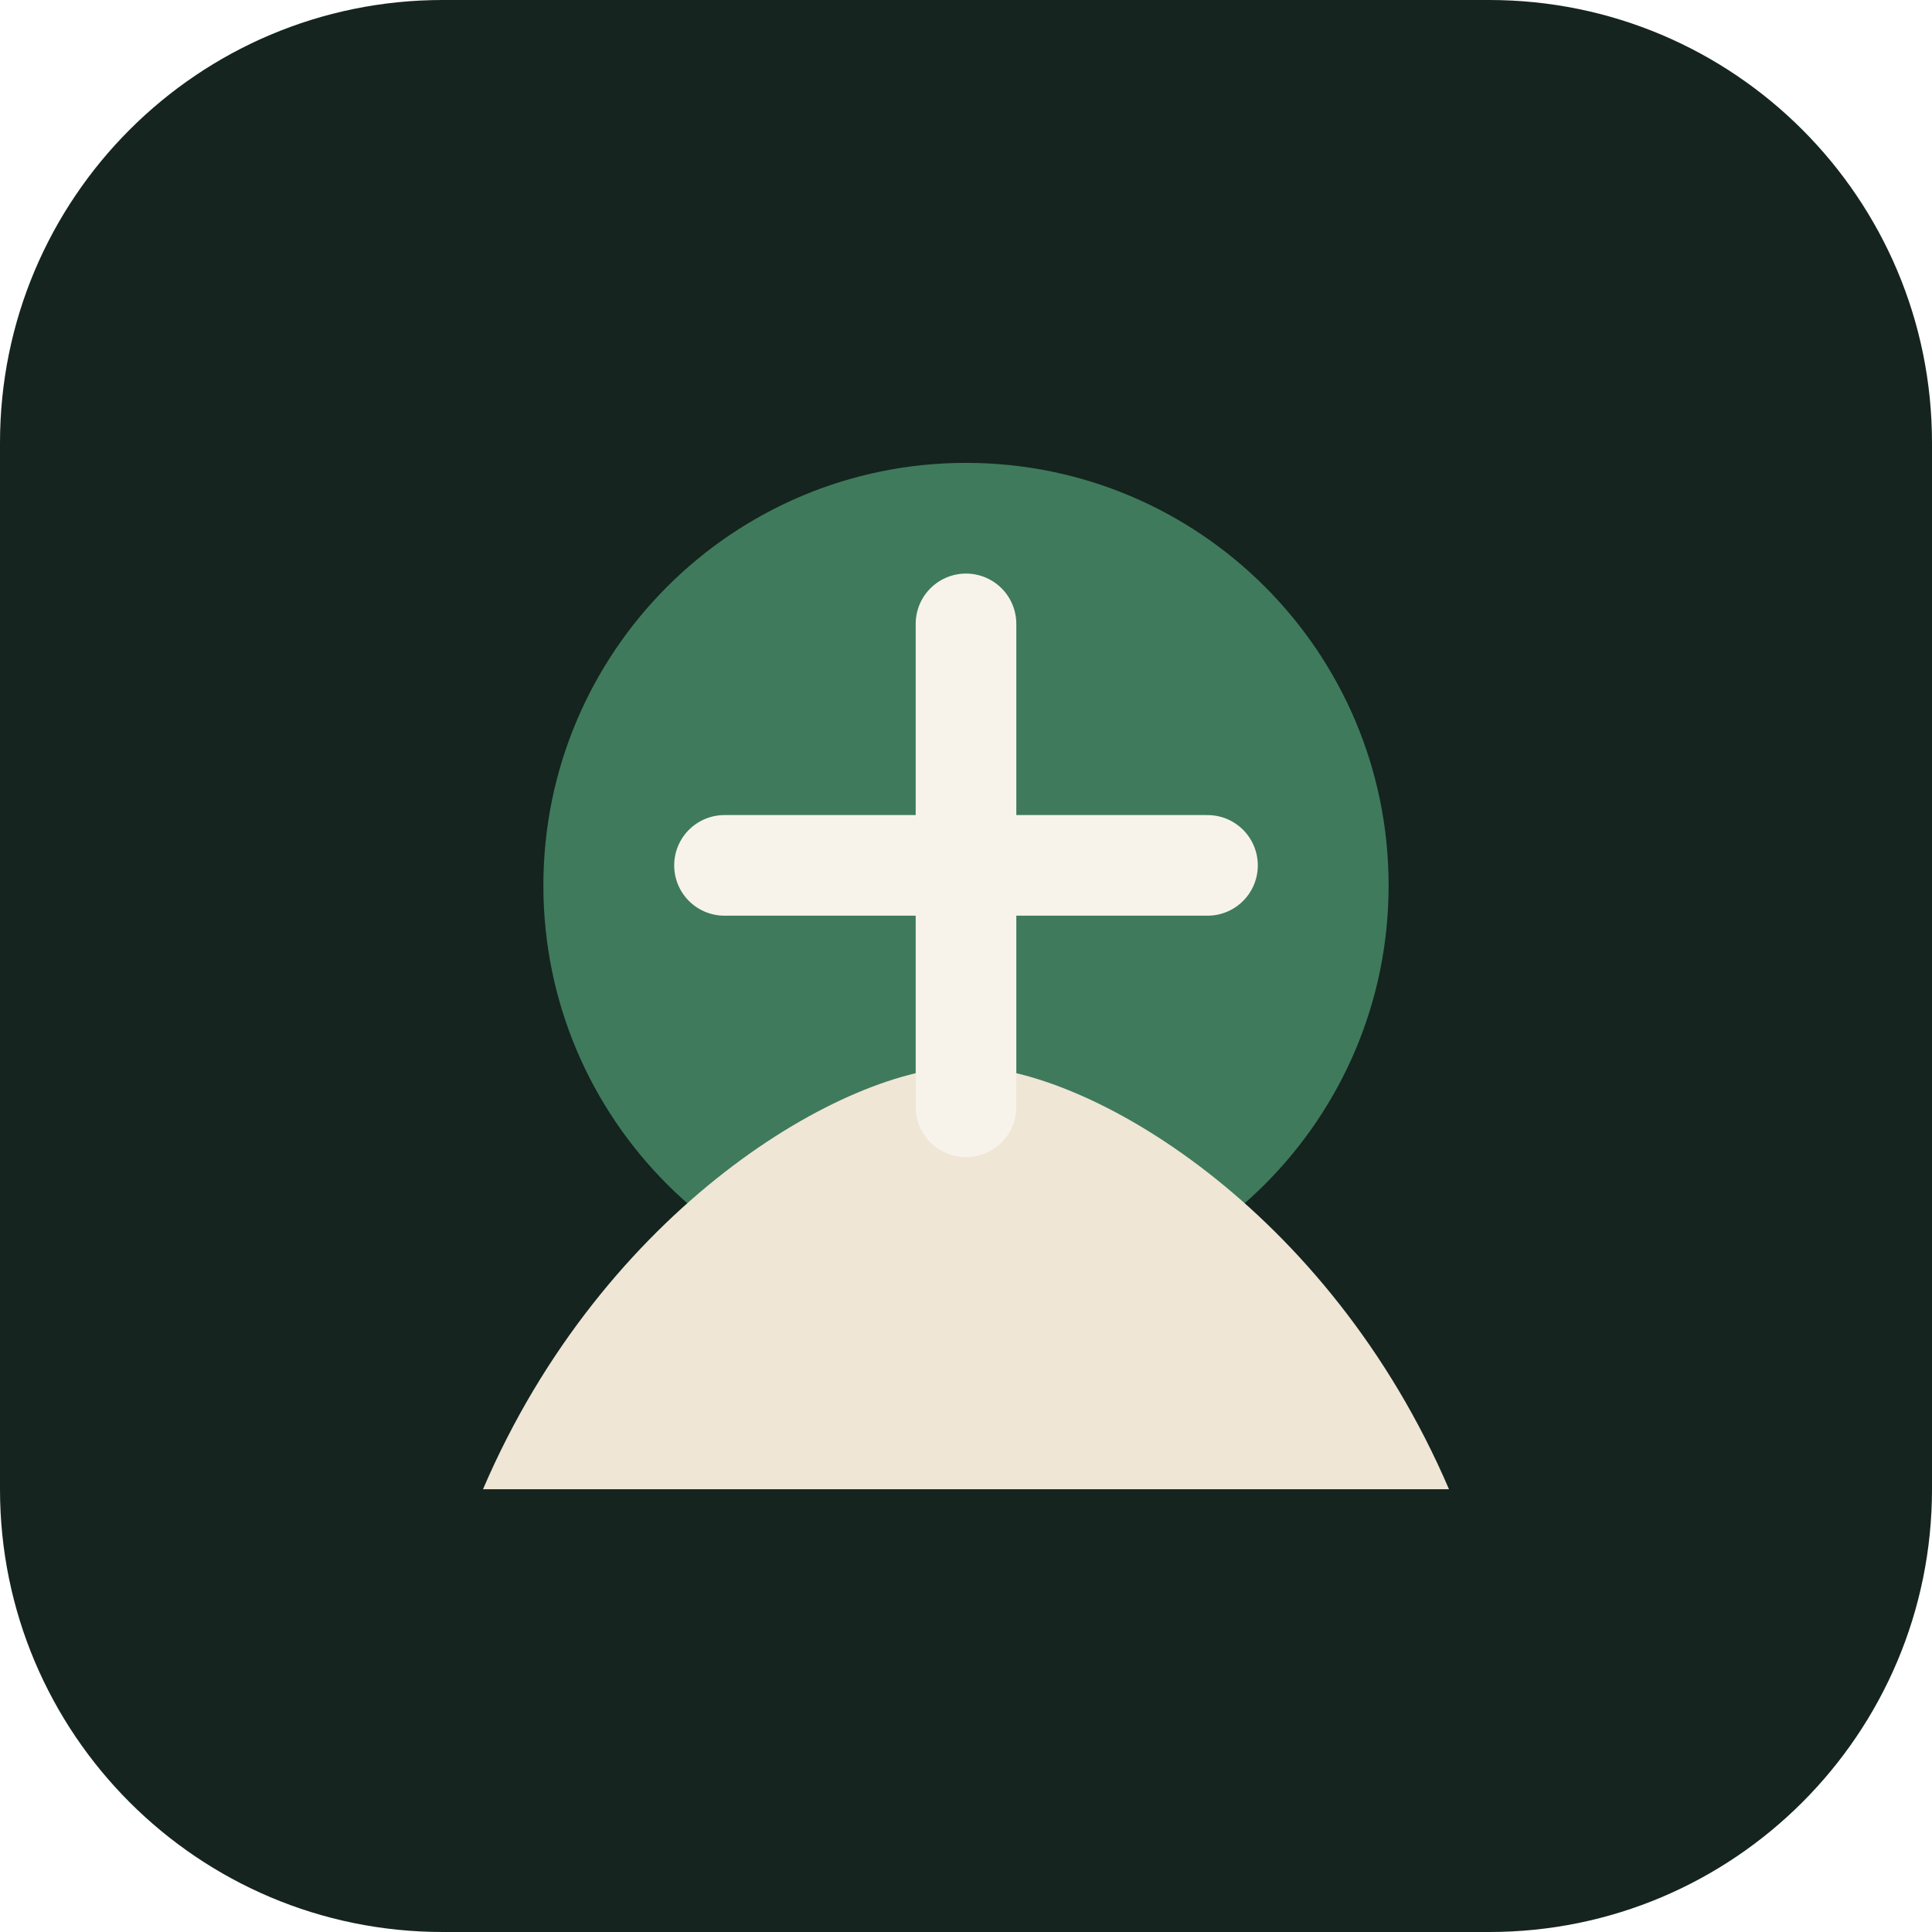
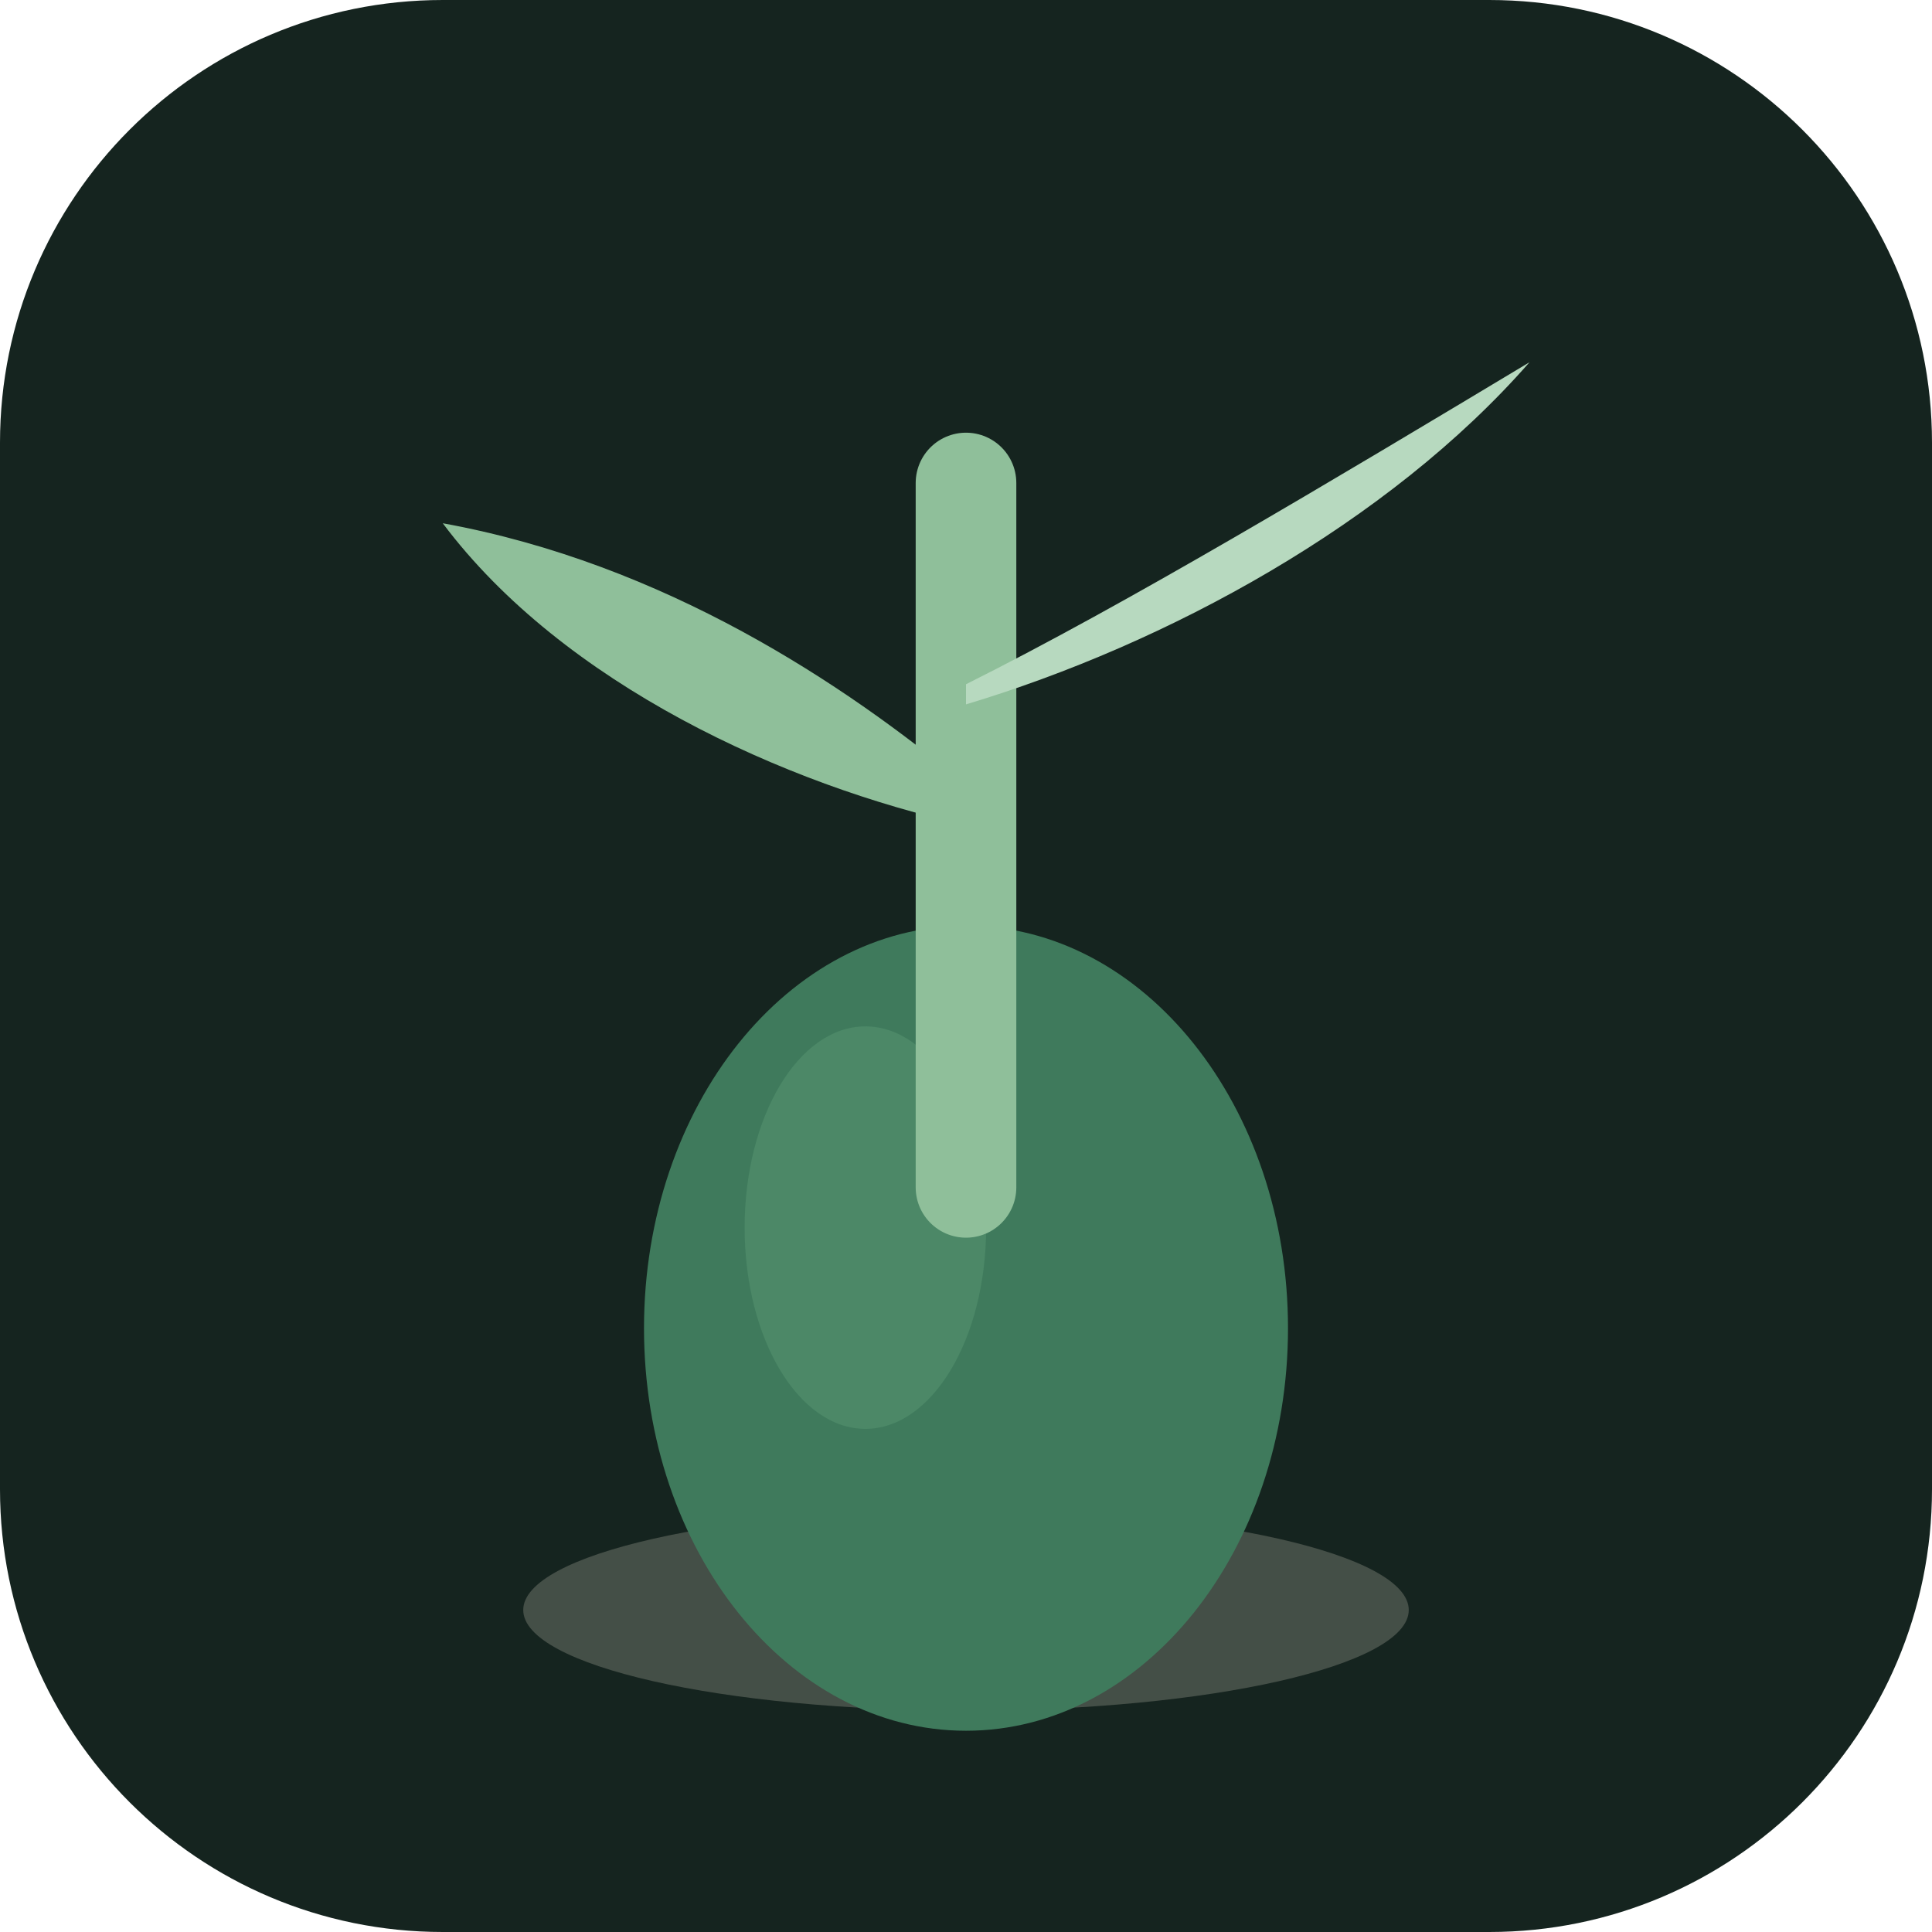
<svg xmlns="http://www.w3.org/2000/svg" viewBox="0 0 192 192" fill="none">
  <rect width="192" height="192" rx="44" fill="#15241F" />
-   <circle cx="96" cy="88" r="42" fill="#3F7A5C" />
-   <path d="M48 148c12-28 36-42 48-42s36 14 48 42" fill="#EFE6D6" />
-   <path d="M72 86h48M96 62v48" stroke="#F7F3EB" stroke-width="10" stroke-linecap="round" />
+   <ellipse cx="96" cy="160" rx="44" ry="10" fill="#EFE6D6" opacity="0.22" />
+   <ellipse cx="96" cy="132" rx="32" ry="40" fill="#3F7A5C" />
+   <ellipse cx="86" cy="122" rx="12" ry="20" fill="#5A9A74" opacity="0.45" />
+   <line x1="96" y1="118" x2="96" y2="48" stroke="#8FBF9A" stroke-width="10" stroke-linecap="round" />
+   <path d="M96 82 C78 78 56 68 44 52 C66 56 84 68 96 78 Z" fill="#8FBF9A" />
+   <path d="M96 70 C116 64 138 52 152 36 C132 48 112 60 96 68 Z" fill="#B7D9BF" />
</svg>
